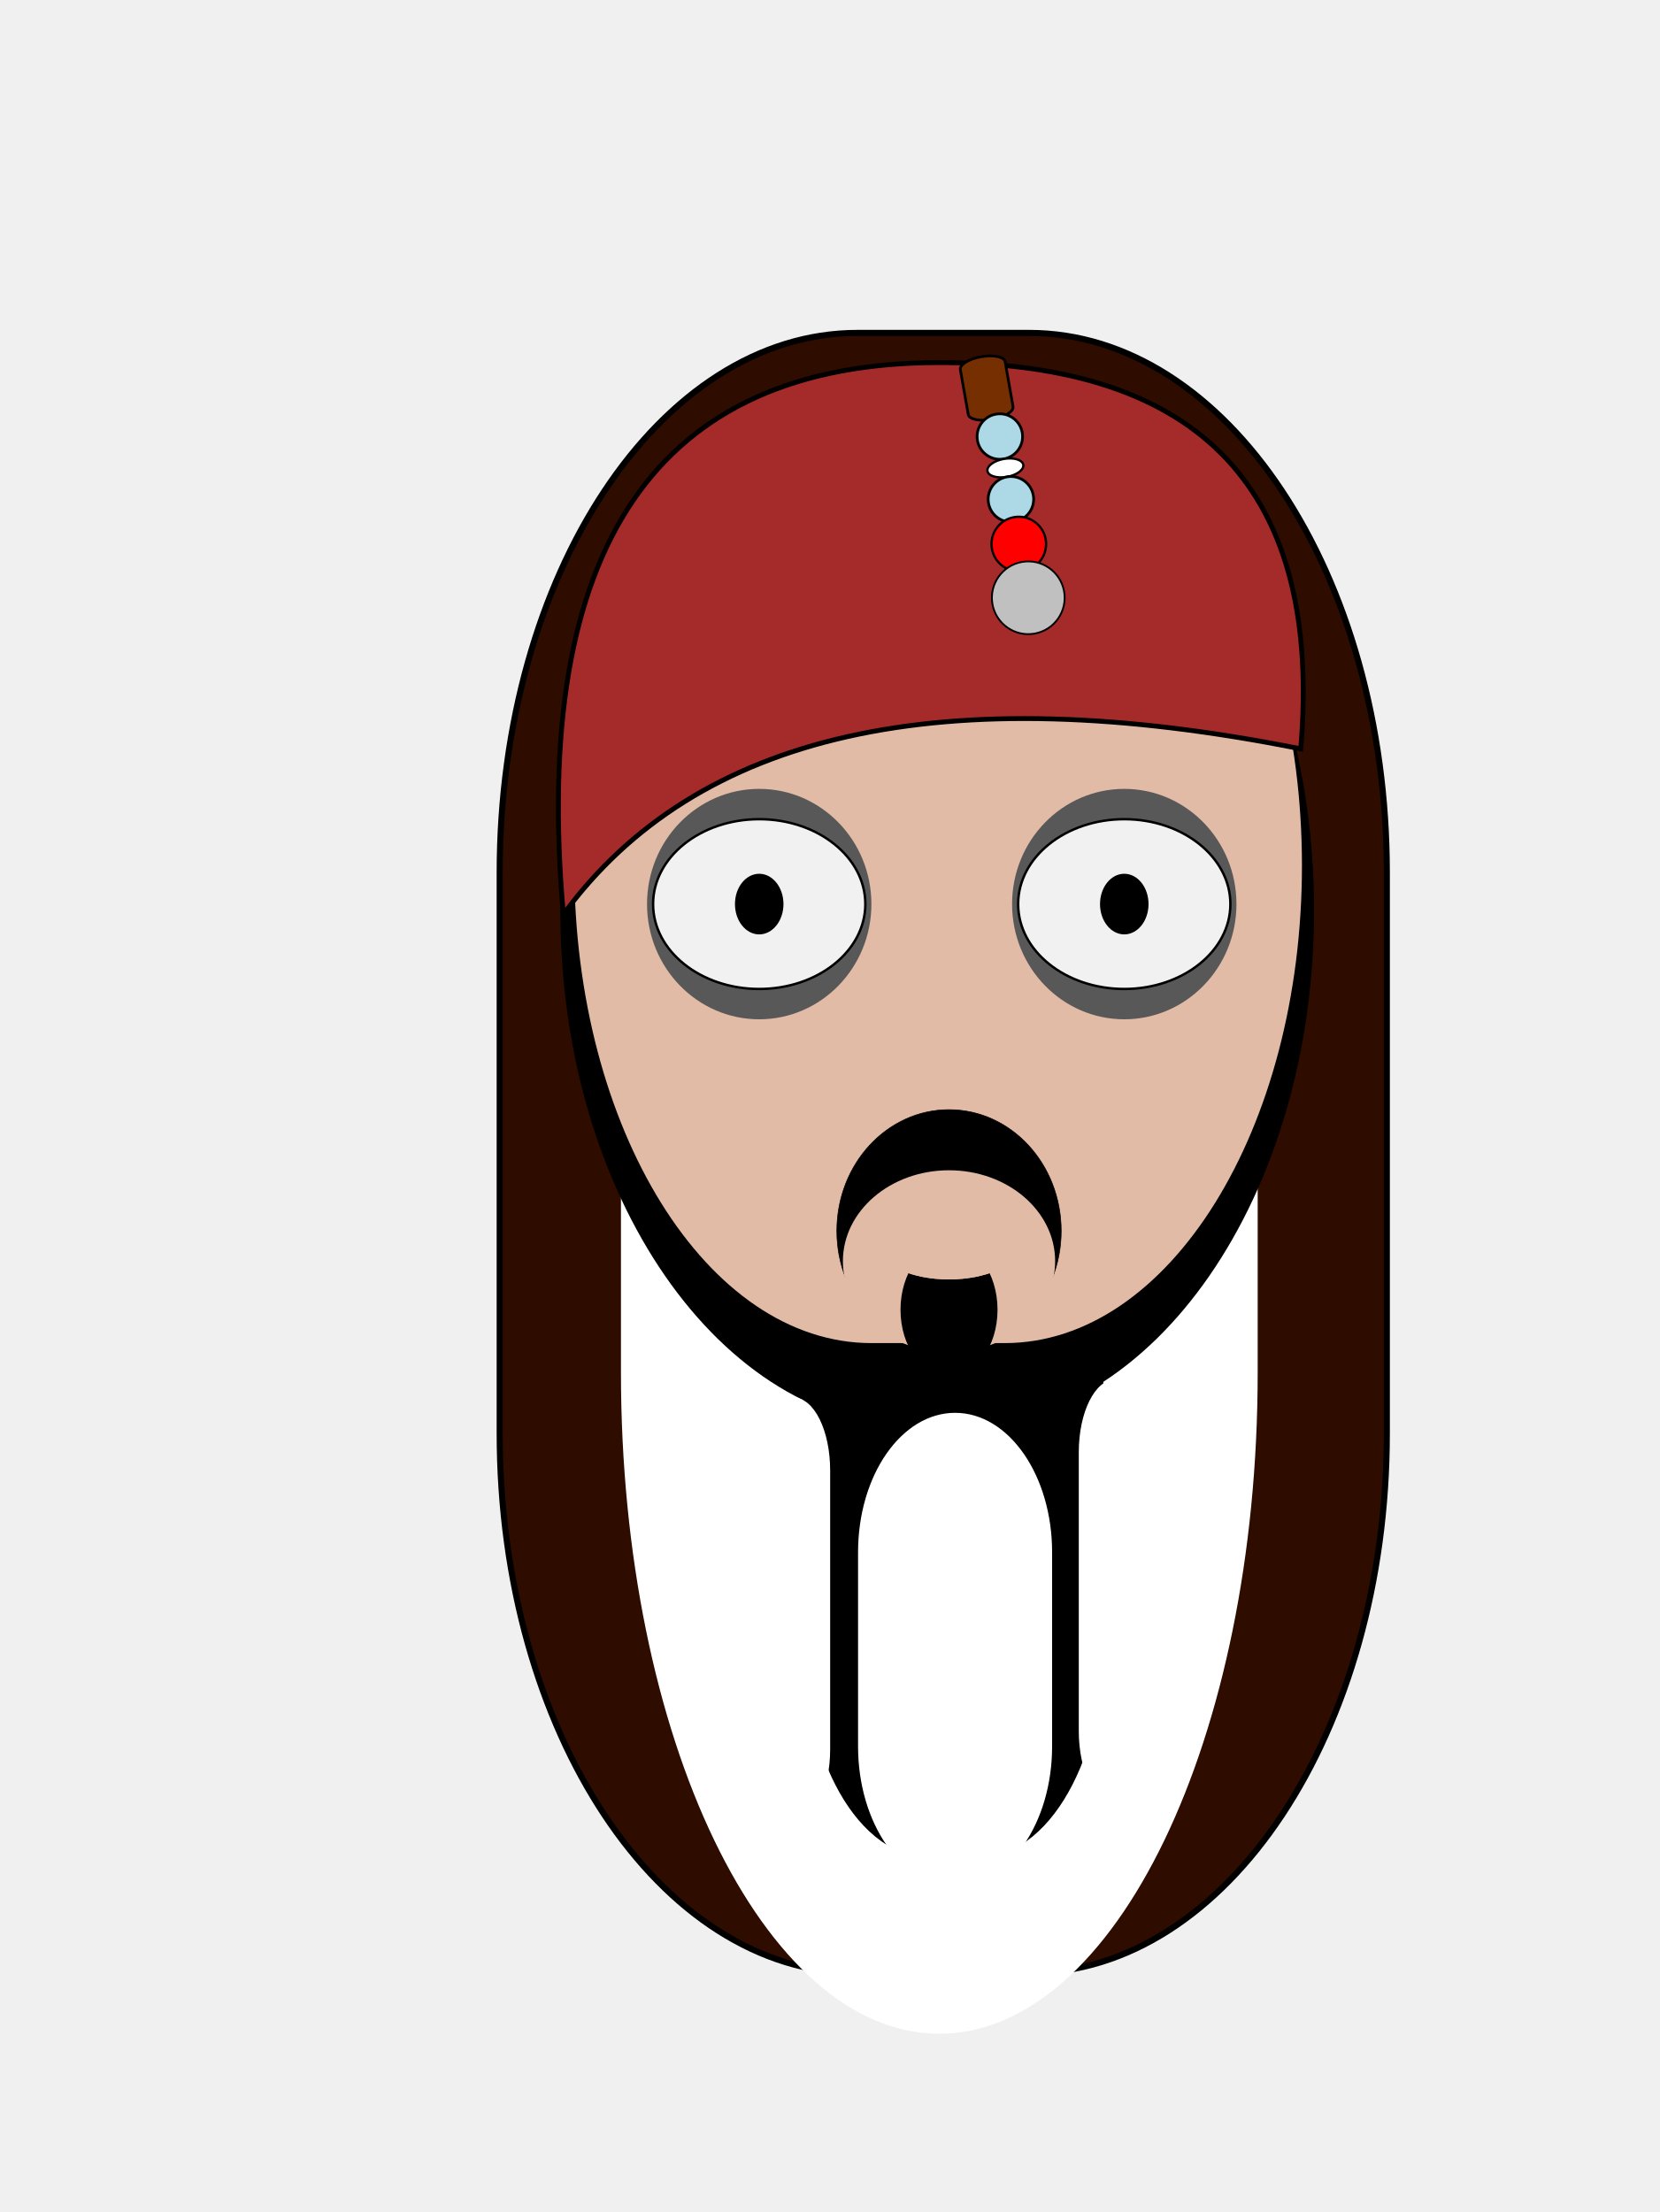
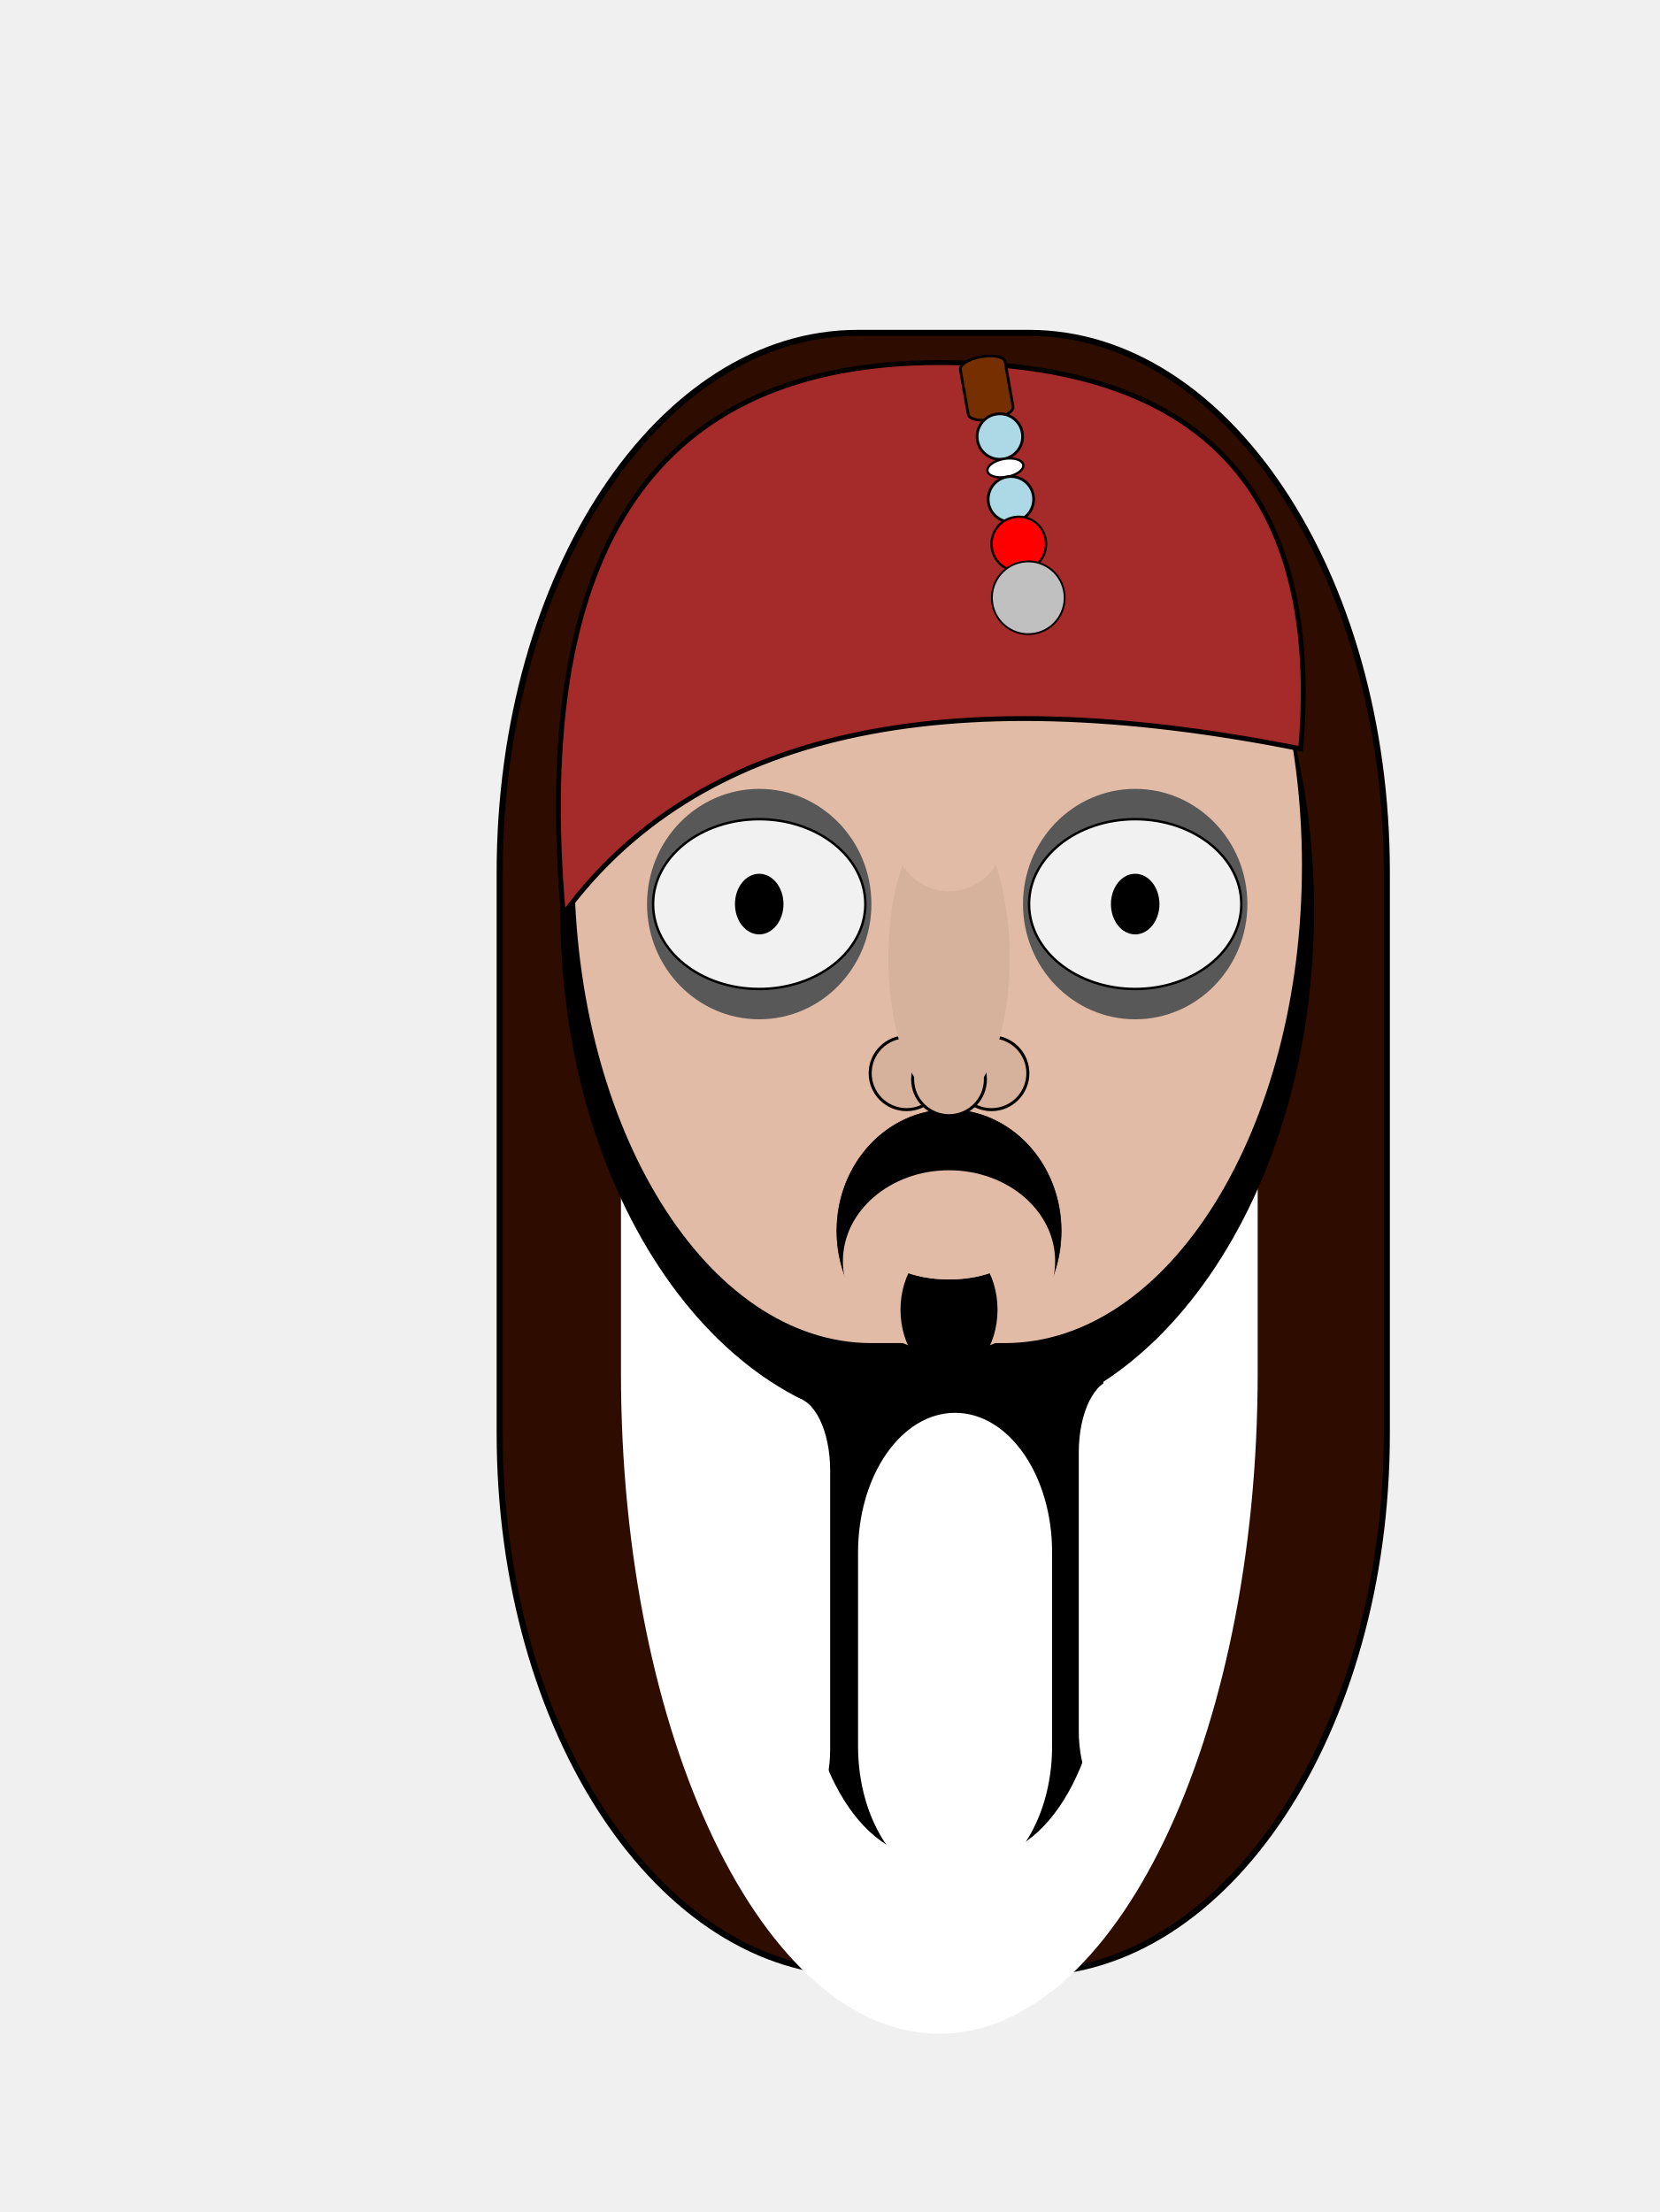
<svg xmlns="http://www.w3.org/2000/svg" xmlns:xlink="http://www.w3.org/1999/xlink" width="2736" height="3648">
  <defs>
    <clipPath id="cut-off-bottom">
      <rect x="100" y="50" width="10" height="10" />
    </clipPath>
  </defs>
  <rect id="head" x="824" y="549" height="2705" width="1463" fill="#2E0C00" stroke="black" stroke-width="10" rx="590" ry="890" />
  <rect id="head" x="1024" y="649" height="2705" width="1050" fill="white" stroke="none" rx="590" ry="1090" />
  <rect id="head" x="924" y="649" height="1705" width="1243" fill="black" stroke="none" rx="590" ry="890" />
  <rect x="1368" y="2020" height="1000" width="410" rx="170" ry="330" fill="black" stroke-width="90" stroke="black" />
  <rect x="1415" y="2330" height="780" width="320" rx="970" ry="230" fill="white" stroke-width="90" stroke="none" />
  <rect id="face" x="947" y="640" height="1575" width="1200" fill="#E1BBA5" stroke="none" rx="490" ry="990" />
  <path id="bandana" stroke="black" stroke-width="8" fill="brown" d="M 929 1508 Q 1259 1058 2145 1235, 2199 598, 1549 598, 849 598,929 1508 " />
  <g id="bandana_decor" transform="scale(0.75) rotate(350,2945, -2350)">
    <rect x="1575" y="600" height="140" width="100" stroke="black" fill="#762F00" stroke-width="6" rx="2300" ry="20" />
    <circle id="first" cx="1635" cy="780" r="50" fill="lightblue" stroke="black" stroke-width="6" />
    <ellipse cx="1635" cy="850" rx="40" ry="20" fill="white" stroke-width="5" stroke="black" />
    <use xlink:href="#first" x="0" y="140" />
    <circle cx="1635" cy="1020" r="60" stroke="black" stroke-width="5" fill="red" />
    <circle cx="1635" cy="1140" r="80" fill="silver" stroke="black" stroke-width="4" />
  </g>
  <g id="eyes">
    <ellipse cx="1252" cy="1491" rx="185" ry="190" stroke="none" stroke-width="2" fill="#585858" />
    <ellipse cx="1252" cy="1491" rx="175" ry="140" stroke="black" stroke-width="4" fill="#F1F1F1" />
    <ellipse cx="1252" cy="1491" rx="40" ry="50" fill="black" stroke="none" />
  </g>
-   <use xlink:href="#eyes" x="602" y="0" />
+   <use xlink:href="#eyes" x="620" y="0" />
  <ellipse cx="1565" cy="2030" rx="185" ry="200" fill="black" stroke="black" />
  <ellipse cx="1565" cy="2080" rx="175" ry="150" fill="#E1BBA5" stroke="none" />
  <ellipse cx="1565" cy="2160" fill="black" rx="80" ry="110" />
  <ellipse cx="1565" cy="2060" fill="#E1BBA5" rx="110" ry="50" />
  <ellipse cx="1565" cy="2060" fill="#E1BBA5" rx="110" ry="50" />
  <rect id="leftspace" x="1779" y="2275" height="700" width="120" fill="white" rx="90" ry="120" stroke="none" />
  <use xlink:href="#leftspace" x="-530" y="30" />
+   <g id="nose">
+     <use xlink:href="#mid" x="-70" y="-10" />
+     <use xlink:href="#mid" x="70" y="-10" />
+     <circle id="mid" cx="1565" cy="1780" r="60" stroke="black" fill="#D6B19B" stroke-width="5" />
+     <ellipse cx="1565" cy="1580" rx="100" ry="240" fill="#D6B19B" stroke="none" />
+     <circle id="mid" cx="1565" cy="1380" r="90" stroke="none" fill="#E1BBA5" stroke-width="5" />
+   </g>
</svg>
